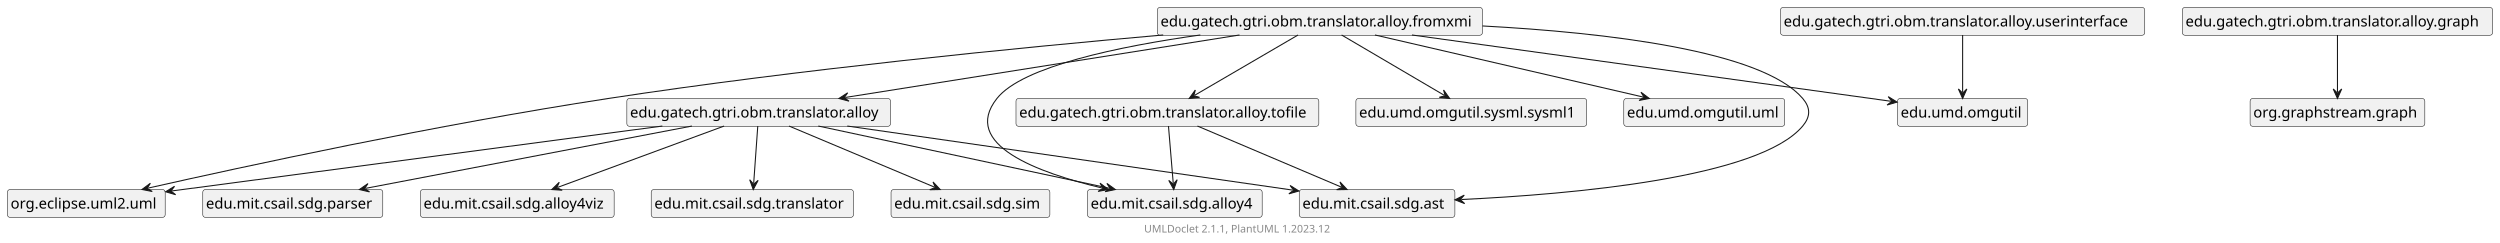
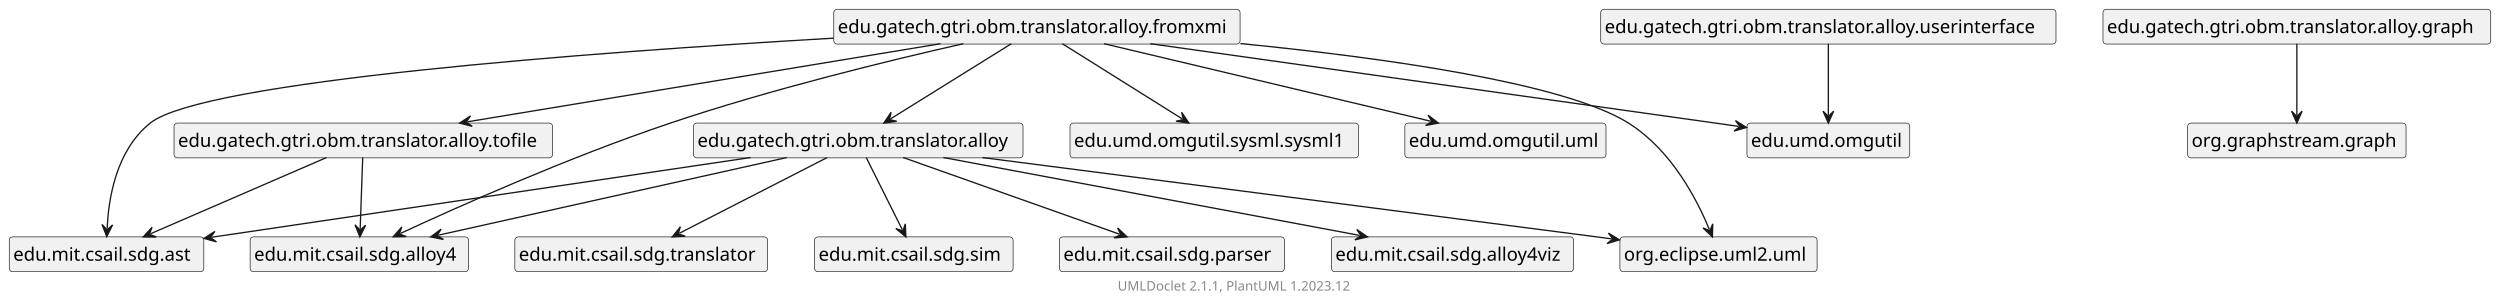
- <svg xmlns="http://www.w3.org/2000/svg" xmlns:xlink="http://www.w3.org/1999/xlink" contentStyleType="text/css" height="229px" preserveAspectRatio="none" style="width:2361px;height:229px;" version="1.1" viewBox="0 0 2361 229" width="2361px" zoomAndPan="magnify">
+ <svg xmlns="http://www.w3.org/2000/svg" xmlns:xlink="http://www.w3.org/1999/xlink" contentStyleType="text/css" height="229px" preserveAspectRatio="none" style="width:1889px;height:229px;" version="1.1" viewBox="0 0 1889 229" width="1889px" zoomAndPan="magnify">
  <defs />
  <g>
    <a href="edu/gatech/gtri/obm/translator/alloy/package-summary.html" target="_top" title="edu/gatech/gtri/obm/translator/alloy/package-summary.html" xlink:actuate="onRequest" xlink:href="edu/gatech/gtri/obm/translator/alloy/package-summary.html" xlink:show="new" xlink:title="edu/gatech/gtri/obm/translator/alloy/package-summary.html" xlink:type="simple">
      <g id="elem_edu.gatech.gtri.obm.translator.alloy">
-         <rect codeLine="28" fill="#F1F1F1" height="26.297" id="edu.gatech.gtri.obm.translator.alloy" rx="2.5" ry="2.5" style="stroke:#181818;stroke-width:0.5;" width="249" x="592" y="93" />
-         <text fill="#000000" font-family="sans-serif" font-size="14" lengthAdjust="spacing" textLength="243" x="595" y="110.995">edu.gatech.gtri.obm.translator.alloy</text>
+         <rect codeLine="28" fill="#F1F1F1" height="26.297" id="edu.gatech.gtri.obm.translator.alloy" rx="2.5" ry="2.5" style="stroke:#181818;stroke-width:0.5;" width="249" x="524" y="93" />
+         <text fill="#000000" font-family="sans-serif" font-size="14" lengthAdjust="spacing" textLength="243" x="527" y="110.995">edu.gatech.gtri.obm.translator.alloy</text>
      </g>
    </a>
+     <g id="elem_org.eclipse.uml2.uml">
+       <rect fill="#F1F1F1" height="26.297" id="org.eclipse.uml2.uml" rx="2.5" ry="2.5" style="stroke:#181818;stroke-width:0.5;" width="149" x="1224" y="179" />
+       <text fill="#000000" font-family="sans-serif" font-size="14" lengthAdjust="spacing" textLength="143" x="1227" y="196.995">org.eclipse.uml2.uml</text>
+     </g>
    <g id="elem_edu.mit.csail.sdg.parser">
-       <rect fill="#F1F1F1" height="26.297" id="edu.mit.csail.sdg.parser" rx="2.5" ry="2.5" style="stroke:#181818;stroke-width:0.5;" width="170" x="191.5" y="179" />
-       <text fill="#000000" font-family="sans-serif" font-size="14" lengthAdjust="spacing" textLength="164" x="194.5" y="196.995">edu.mit.csail.sdg.parser</text>
+       <rect fill="#F1F1F1" height="26.297" id="edu.mit.csail.sdg.parser" rx="2.5" ry="2.5" style="stroke:#181818;stroke-width:0.5;" width="170" x="800.5" y="179" />
+       <text fill="#000000" font-family="sans-serif" font-size="14" lengthAdjust="spacing" textLength="164" x="803.5" y="196.995">edu.mit.csail.sdg.parser</text>
    </g>
    <g id="elem_edu.mit.csail.sdg.ast">
-       <rect fill="#F1F1F1" height="26.297" id="edu.mit.csail.sdg.ast" rx="2.5" ry="2.5" style="stroke:#181818;stroke-width:0.5;" width="147" x="1227" y="179" />
-       <text fill="#000000" font-family="sans-serif" font-size="14" lengthAdjust="spacing" textLength="141" x="1230" y="196.995">edu.mit.csail.sdg.ast</text>
-     </g>
-     <g id="elem_org.eclipse.uml2.uml">
-       <rect fill="#F1F1F1" height="26.297" id="org.eclipse.uml2.uml" rx="2.5" ry="2.5" style="stroke:#181818;stroke-width:0.5;" width="149" x="7" y="179" />
-       <text fill="#000000" font-family="sans-serif" font-size="14" lengthAdjust="spacing" textLength="143" x="10" y="196.995">org.eclipse.uml2.uml</text>
+       <rect fill="#F1F1F1" height="26.297" id="edu.mit.csail.sdg.ast" rx="2.5" ry="2.5" style="stroke:#181818;stroke-width:0.5;" width="147" x="7" y="179" />
+       <text fill="#000000" font-family="sans-serif" font-size="14" lengthAdjust="spacing" textLength="141" x="10" y="196.995">edu.mit.csail.sdg.ast</text>
    </g>
    <g id="elem_edu.mit.csail.sdg.alloy4viz">
-       <rect fill="#F1F1F1" height="26.297" id="edu.mit.csail.sdg.alloy4viz" rx="2.5" ry="2.5" style="stroke:#181818;stroke-width:0.5;" width="183" x="397" y="179" />
-       <text fill="#000000" font-family="sans-serif" font-size="14" lengthAdjust="spacing" textLength="177" x="400" y="196.995">edu.mit.csail.sdg.alloy4viz</text>
+       <rect fill="#F1F1F1" height="26.297" id="edu.mit.csail.sdg.alloy4viz" rx="2.5" ry="2.5" style="stroke:#181818;stroke-width:0.5;" width="183" x="1006" y="179" />
+       <text fill="#000000" font-family="sans-serif" font-size="14" lengthAdjust="spacing" textLength="177" x="1009" y="196.995">edu.mit.csail.sdg.alloy4viz</text>
    </g>
    <g id="elem_edu.mit.csail.sdg.translator">
-       <rect fill="#F1F1F1" height="26.297" id="edu.mit.csail.sdg.translator" rx="2.5" ry="2.5" style="stroke:#181818;stroke-width:0.5;" width="191" x="615" y="179" />
-       <text fill="#000000" font-family="sans-serif" font-size="14" lengthAdjust="spacing" textLength="185" x="618" y="196.995">edu.mit.csail.sdg.translator</text>
+       <rect fill="#F1F1F1" height="26.297" id="edu.mit.csail.sdg.translator" rx="2.5" ry="2.5" style="stroke:#181818;stroke-width:0.5;" width="191" x="389" y="179" />
+       <text fill="#000000" font-family="sans-serif" font-size="14" lengthAdjust="spacing" textLength="185" x="392" y="196.995">edu.mit.csail.sdg.translator</text>
    </g>
    <g id="elem_edu.mit.csail.sdg.alloy4">
-       <rect fill="#F1F1F1" height="26.297" id="edu.mit.csail.sdg.alloy4" rx="2.5" ry="2.5" style="stroke:#181818;stroke-width:0.5;" width="165" x="1027" y="179" />
-       <text fill="#000000" font-family="sans-serif" font-size="14" lengthAdjust="spacing" textLength="159" x="1030" y="196.995">edu.mit.csail.sdg.alloy4</text>
+       <rect fill="#F1F1F1" height="26.297" id="edu.mit.csail.sdg.alloy4" rx="2.5" ry="2.5" style="stroke:#181818;stroke-width:0.5;" width="165" x="189" y="179" />
+       <text fill="#000000" font-family="sans-serif" font-size="14" lengthAdjust="spacing" textLength="159" x="192" y="196.995">edu.mit.csail.sdg.alloy4</text>
    </g>
    <g id="elem_edu.mit.csail.sdg.sim">
-       <rect fill="#F1F1F1" height="26.297" id="edu.mit.csail.sdg.sim" rx="2.5" ry="2.5" style="stroke:#181818;stroke-width:0.5;" width="150" x="841.5" y="179" />
-       <text fill="#000000" font-family="sans-serif" font-size="14" lengthAdjust="spacing" textLength="144" x="844.5" y="196.995">edu.mit.csail.sdg.sim</text>
+       <rect fill="#F1F1F1" height="26.297" id="edu.mit.csail.sdg.sim" rx="2.5" ry="2.5" style="stroke:#181818;stroke-width:0.5;" width="150" x="615.5" y="179" />
+       <text fill="#000000" font-family="sans-serif" font-size="14" lengthAdjust="spacing" textLength="144" x="618.5" y="196.995">edu.mit.csail.sdg.sim</text>
    </g>
+     <a href="edu/gatech/gtri/obm/translator/alloy/graph/package-summary.html" target="_top" title="edu/gatech/gtri/obm/translator/alloy/graph/package-summary.html" xlink:actuate="onRequest" xlink:href="edu/gatech/gtri/obm/translator/alloy/graph/package-summary.html" xlink:show="new" xlink:title="edu/gatech/gtri/obm/translator/alloy/graph/package-summary.html" xlink:type="simple">
+       <g id="elem_edu.gatech.gtri.obm.translator.alloy.graph">
+         <rect codeLine="30" fill="#F1F1F1" height="26.297" id="edu.gatech.gtri.obm.translator.alloy.graph" rx="2.5" ry="2.5" style="stroke:#181818;stroke-width:0.5;" width="293" x="1589" y="7" />
+         <text fill="#000000" font-family="sans-serif" font-size="14" lengthAdjust="spacing" textLength="287" x="1592" y="24.995">edu.gatech.gtri.obm.translator.alloy.graph</text>
+       </g>
+     </a>
+     <g id="elem_org.graphstream.graph">
+       <rect fill="#F1F1F1" height="26.297" id="org.graphstream.graph" rx="2.5" ry="2.5" style="stroke:#181818;stroke-width:0.5;" width="165" x="1653" y="93" />
+       <text fill="#000000" font-family="sans-serif" font-size="14" lengthAdjust="spacing" textLength="159" x="1656" y="110.995">org.graphstream.graph</text>
+     </g>
+     <a href="edu/gatech/gtri/obm/translator/alloy/tofile/package-summary.html" target="_top" title="edu/gatech/gtri/obm/translator/alloy/tofile/package-summary.html" xlink:actuate="onRequest" xlink:href="edu/gatech/gtri/obm/translator/alloy/tofile/package-summary.html" xlink:show="new" xlink:title="edu/gatech/gtri/obm/translator/alloy/tofile/package-summary.html" xlink:type="simple">
+       <g id="elem_edu.gatech.gtri.obm.translator.alloy.tofile">
+         <rect codeLine="32" fill="#F1F1F1" height="26.297" id="edu.gatech.gtri.obm.translator.alloy.tofile" rx="2.5" ry="2.5" style="stroke:#181818;stroke-width:0.5;" width="286" x="131.5" y="93" />
+         <text fill="#000000" font-family="sans-serif" font-size="14" lengthAdjust="spacing" textLength="280" x="134.5" y="110.995">edu.gatech.gtri.obm.translator.alloy.tofile</text>
+       </g>
+     </a>
    <a href="edu/gatech/gtri/obm/translator/alloy/fromxmi/package-summary.html" target="_top" title="edu/gatech/gtri/obm/translator/alloy/fromxmi/package-summary.html" xlink:actuate="onRequest" xlink:href="edu/gatech/gtri/obm/translator/alloy/fromxmi/package-summary.html" xlink:show="new" xlink:title="edu/gatech/gtri/obm/translator/alloy/fromxmi/package-summary.html" xlink:type="simple">
      <g id="elem_edu.gatech.gtri.obm.translator.alloy.fromxmi">
-         <rect codeLine="30" fill="#F1F1F1" height="26.297" id="edu.gatech.gtri.obm.translator.alloy.fromxmi" rx="2.5" ry="2.5" style="stroke:#181818;stroke-width:0.5;" width="307" x="1093" y="7" />
-         <text fill="#000000" font-family="sans-serif" font-size="14" lengthAdjust="spacing" textLength="301" x="1096" y="24.995">edu.gatech.gtri.obm.translator.alloy.fromxmi</text>
-       </g>
-     </a>
-     <a href="edu/gatech/gtri/obm/translator/alloy/tofile/package-summary.html" target="_top" title="edu/gatech/gtri/obm/translator/alloy/tofile/package-summary.html" xlink:actuate="onRequest" xlink:href="edu/gatech/gtri/obm/translator/alloy/tofile/package-summary.html" xlink:show="new" xlink:title="edu/gatech/gtri/obm/translator/alloy/tofile/package-summary.html" xlink:type="simple">
-       <g id="elem_edu.gatech.gtri.obm.translator.alloy.tofile">
-         <rect codeLine="32" fill="#F1F1F1" height="26.297" id="edu.gatech.gtri.obm.translator.alloy.tofile" rx="2.5" ry="2.5" style="stroke:#181818;stroke-width:0.5;" width="286" x="959.5" y="93" />
-         <text fill="#000000" font-family="sans-serif" font-size="14" lengthAdjust="spacing" textLength="280" x="962.5" y="110.995">edu.gatech.gtri.obm.translator.alloy.tofile</text>
+         <rect codeLine="34" fill="#F1F1F1" height="26.297" id="edu.gatech.gtri.obm.translator.alloy.fromxmi" rx="2.5" ry="2.5" style="stroke:#181818;stroke-width:0.5;" width="307" x="630" y="7" />
+         <text fill="#000000" font-family="sans-serif" font-size="14" lengthAdjust="spacing" textLength="301" x="633" y="24.995">edu.gatech.gtri.obm.translator.alloy.fromxmi</text>
      </g>
    </a>
    <g id="elem_edu.umd.omgutil.sysml.sysml1">
-       <rect fill="#F1F1F1" height="26.297" id="edu.umd.omgutil.sysml.sysml1" rx="2.5" ry="2.5" style="stroke:#181818;stroke-width:0.5;" width="218" x="1280.5" y="93" />
-       <text fill="#000000" font-family="sans-serif" font-size="14" lengthAdjust="spacing" textLength="212" x="1283.5" y="110.995">edu.umd.omgutil.sysml.sysml1</text>
+       <rect fill="#F1F1F1" height="26.297" id="edu.umd.omgutil.sysml.sysml1" rx="2.5" ry="2.5" style="stroke:#181818;stroke-width:0.5;" width="218" x="808.5" y="93" />
+       <text fill="#000000" font-family="sans-serif" font-size="14" lengthAdjust="spacing" textLength="212" x="811.5" y="110.995">edu.umd.omgutil.sysml.sysml1</text>
    </g>
    <g id="elem_edu.umd.omgutil">
-       <rect fill="#F1F1F1" height="26.297" id="edu.umd.omgutil" rx="2.5" ry="2.5" style="stroke:#181818;stroke-width:0.5;" width="123" x="1792" y="93" />
-       <text fill="#000000" font-family="sans-serif" font-size="14" lengthAdjust="spacing" textLength="117" x="1795" y="110.995">edu.umd.omgutil</text>
+       <rect fill="#F1F1F1" height="26.297" id="edu.umd.omgutil" rx="2.5" ry="2.5" style="stroke:#181818;stroke-width:0.5;" width="123" x="1320" y="93" />
+       <text fill="#000000" font-family="sans-serif" font-size="14" lengthAdjust="spacing" textLength="117" x="1323" y="110.995">edu.umd.omgutil</text>
    </g>
    <g id="elem_edu.umd.omgutil.uml">
-       <rect fill="#F1F1F1" height="26.297" id="edu.umd.omgutil.uml" rx="2.5" ry="2.5" style="stroke:#181818;stroke-width:0.5;" width="152" x="1533.5" y="93" />
-       <text fill="#000000" font-family="sans-serif" font-size="14" lengthAdjust="spacing" textLength="146" x="1536.5" y="110.995">edu.umd.omgutil.uml</text>
+       <rect fill="#F1F1F1" height="26.297" id="edu.umd.omgutil.uml" rx="2.5" ry="2.5" style="stroke:#181818;stroke-width:0.5;" width="152" x="1061.5" y="93" />
+       <text fill="#000000" font-family="sans-serif" font-size="14" lengthAdjust="spacing" textLength="146" x="1064.5" y="110.995">edu.umd.omgutil.uml</text>
    </g>
    <a href="edu/gatech/gtri/obm/translator/alloy/userinterface/package-summary.html" target="_top" title="edu/gatech/gtri/obm/translator/alloy/userinterface/package-summary.html" xlink:actuate="onRequest" xlink:href="edu/gatech/gtri/obm/translator/alloy/userinterface/package-summary.html" xlink:show="new" xlink:title="edu/gatech/gtri/obm/translator/alloy/userinterface/package-summary.html" xlink:type="simple">
      <g id="elem_edu.gatech.gtri.obm.translator.alloy.userinterface">
-         <rect codeLine="34" fill="#F1F1F1" height="26.297" id="edu.gatech.gtri.obm.translator.alloy.userinterface" rx="2.5" ry="2.5" style="stroke:#181818;stroke-width:0.5;" width="344" x="1681.5" y="7" />
-         <text fill="#000000" font-family="sans-serif" font-size="14" lengthAdjust="spacing" textLength="338" x="1684.5" y="24.995">edu.gatech.gtri.obm.translator.alloy.userinterface</text>
+         <rect codeLine="36" fill="#F1F1F1" height="26.297" id="edu.gatech.gtri.obm.translator.alloy.userinterface" rx="2.5" ry="2.5" style="stroke:#181818;stroke-width:0.5;" width="344" x="1209.5" y="7" />
+         <text fill="#000000" font-family="sans-serif" font-size="14" lengthAdjust="spacing" textLength="338" x="1212.5" y="24.995">edu.gatech.gtri.obm.translator.alloy.userinterface</text>
      </g>
    </a>
-     <a href="edu/gatech/gtri/obm/translator/alloy/graph/package-summary.html" target="_top" title="edu/gatech/gtri/obm/translator/alloy/graph/package-summary.html" xlink:actuate="onRequest" xlink:href="edu/gatech/gtri/obm/translator/alloy/graph/package-summary.html" xlink:show="new" xlink:title="edu/gatech/gtri/obm/translator/alloy/graph/package-summary.html" xlink:type="simple">
-       <g id="elem_edu.gatech.gtri.obm.translator.alloy.graph">
-         <rect codeLine="36" fill="#F1F1F1" height="26.297" id="edu.gatech.gtri.obm.translator.alloy.graph" rx="2.5" ry="2.5" style="stroke:#181818;stroke-width:0.5;" width="293" x="2061" y="7" />
-         <text fill="#000000" font-family="sans-serif" font-size="14" lengthAdjust="spacing" textLength="287" x="2064" y="24.995">edu.gatech.gtri.obm.translator.alloy.graph</text>
-       </g>
-     </a>
-     <g id="elem_org.graphstream.graph">
-       <rect fill="#F1F1F1" height="26.297" id="org.graphstream.graph" rx="2.5" ry="2.5" style="stroke:#181818;stroke-width:0.5;" width="165" x="2125" y="93" />
-       <text fill="#000000" font-family="sans-serif" font-size="14" lengthAdjust="spacing" textLength="159" x="2128" y="110.995">org.graphstream.graph</text>
+     <g id="link_edu.gatech.gtri.obm.translator.alloy_org.eclipse.uml2.uml">
+       <path codeLine="7" d="M742.3,119.06 C853.18,133.33 1043.28,157.82 1206.5,179 C1212.09,179.73 1211.919,179.713 1217.739,180.463 " fill="none" id="edu.gatech.gtri.obm.translator.alloy-to-org.eclipse.uml2.uml" style="stroke:#181818;stroke-width:1.0;" />
+       <polygon fill="#181818" points="1223.69,181.23,1215.275,176.113,1218.731,180.591,1214.253,184.047,1223.69,181.23" style="stroke:#181818;stroke-width:1.0;" />
    </g>
    <g id="link_edu.gatech.gtri.obm.translator.alloy_edu.mit.csail.sdg.parser">
-       <path codeLine="7" d="M653.46,119.04 C569.81,135 428.904,161.905 345.313,177.865 " fill="none" id="edu.gatech.gtri.obm.translator.alloy-to-edu.mit.csail.sdg.parser" style="stroke:#181818;stroke-width:1.0;" />
-       <polygon fill="#181818" points="339.42,178.99,349.01,181.231,344.331,178.052,347.51,173.373,339.42,178.99" style="stroke:#181818;stroke-width:1.0;" />
+       <path codeLine="8" d="M682.46,119.04 C727.51,135 800.925,161.026 845.955,176.986 " fill="none" id="edu.gatech.gtri.obm.translator.alloy-to-edu.mit.csail.sdg.parser" style="stroke:#181818;stroke-width:1.0;" />
+       <polygon fill="#181818" points="851.61,178.99,844.463,172.213,846.897,177.32,841.791,179.754,851.61,178.99" style="stroke:#181818;stroke-width:1.0;" />
    </g>
    <g id="link_edu.gatech.gtri.obm.translator.alloy_edu.mit.csail.sdg.ast">
-       <path codeLine="8" d="M800.17,119.04 C914.5,135.48 1111.801,163.856 1220.741,179.526 " fill="none" id="edu.gatech.gtri.obm.translator.alloy-to-edu.mit.csail.sdg.ast" style="stroke:#181818;stroke-width:1.0;" />
-       <polygon fill="#181818" points="1226.68,180.38,1218.341,175.139,1221.731,179.668,1217.202,183.058,1226.68,180.38" style="stroke:#181818;stroke-width:1.0;" />
-     </g>
-     <g id="link_edu.gatech.gtri.obm.translator.alloy_org.eclipse.uml2.uml">
-       <path codeLine="9" d="M625.52,119.04 C499.32,135.73 279.438,164.813 162.388,180.303 " fill="none" id="edu.gatech.gtri.obm.translator.alloy-to-org.eclipse.uml2.uml" style="stroke:#181818;stroke-width:1.0;" />
-       <polygon fill="#181818" points="156.44,181.09,165.887,183.875,161.397,180.434,164.837,175.944,156.44,181.09" style="stroke:#181818;stroke-width:1.0;" />
+       <path codeLine="9" d="M567.12,119.04 C456.54,135.39 266.365,163.512 159.995,179.242 " fill="none" id="edu.gatech.gtri.obm.translator.alloy-to-edu.mit.csail.sdg.ast" style="stroke:#181818;stroke-width:1.0;" />
+       <polygon fill="#181818" points="154.06,180.12,163.548,182.76,159.006,179.389,162.378,174.846,154.06,180.12" style="stroke:#181818;stroke-width:1.0;" />
    </g>
    <g id="link_edu.gatech.gtri.obm.translator.alloy_edu.mit.csail.sdg.alloy4viz">
-       <path codeLine="10" d="M683.83,119.04 C640.49,135 570.05,160.955 526.74,176.915 " fill="none" id="edu.gatech.gtri.obm.translator.alloy-to-edu.mit.csail.sdg.alloy4viz" style="stroke:#181818;stroke-width:1.0;" />
-       <polygon fill="#181818" points="521.11,178.99,530.938,179.631,525.802,177.261,528.172,172.125,521.11,178.99" style="stroke:#181818;stroke-width:1.0;" />
+       <path codeLine="10" d="M712.83,119.04 C798.19,135 942.092,161.927 1027.392,177.887 " fill="none" id="edu.gatech.gtri.obm.translator.alloy-to-edu.mit.csail.sdg.alloy4viz" style="stroke:#181818;stroke-width:1.0;" />
+       <polygon fill="#181818" points="1033.29,178.99,1025.179,173.403,1028.375,178.07,1023.708,181.267,1033.29,178.99" style="stroke:#181818;stroke-width:1.0;" />
    </g>
    <g id="link_edu.gatech.gtri.obm.translator.alloy_edu.mit.csail.sdg.translator">
-       <path codeLine="11" d="M715.64,119.04 C714.5,135 712.928,157.045 711.788,173.005 " fill="none" id="edu.gatech.gtri.obm.translator.alloy-to-edu.mit.csail.sdg.translator" style="stroke:#181818;stroke-width:1.0;" />
-       <polygon fill="#181818" points="711.36,178.99,715.991,170.298,711.716,174.003,708.011,169.728,711.36,178.99" style="stroke:#181818;stroke-width:1.0;" />
+       <path codeLine="11" d="M625,119.04 C593.83,135 544.45,160.295 513.29,176.255 " fill="none" id="edu.gatech.gtri.obm.translator.alloy-to-edu.mit.csail.sdg.translator" style="stroke:#181818;stroke-width:1.0;" />
+       <polygon fill="#181818" points="507.95,178.99,517.784,178.447,512.4,176.711,514.137,171.327,507.95,178.99" style="stroke:#181818;stroke-width:1.0;" />
    </g>
    <g id="link_edu.gatech.gtri.obm.translator.alloy_edu.mit.csail.sdg.alloy4">
-       <path codeLine="12" d="M772.81,119.04 C847.52,135 972.773,161.776 1047.433,177.736 " fill="none" id="edu.gatech.gtri.obm.translator.alloy-to-edu.mit.csail.sdg.alloy4" style="stroke:#181818;stroke-width:1.0;" />
-       <polygon fill="#181818" points="1053.3,178.99,1045.335,173.197,1048.41,177.945,1043.663,181.02,1053.3,178.99" style="stroke:#181818;stroke-width:1.0;" />
+       <path codeLine="12" d="M594.49,119.04 C522.82,135 402.886,161.725 331.266,177.685 " fill="none" id="edu.gatech.gtri.obm.translator.alloy-to-edu.mit.csail.sdg.alloy4" style="stroke:#181818;stroke-width:1.0;" />
+       <polygon fill="#181818" points="325.41,178.99,335.065,180.937,330.29,177.903,333.325,173.128,325.41,178.99" style="stroke:#181818;stroke-width:1.0;" />
    </g>
    <g id="link_edu.gatech.gtri.obm.translator.alloy_edu.mit.csail.sdg.sim">
-       <path codeLine="13" d="M745.16,119.04 C783.18,135 844.368,160.707 882.368,176.667 " fill="none" id="edu.gatech.gtri.obm.translator.alloy-to-edu.mit.csail.sdg.sim" style="stroke:#181818;stroke-width:1.0;" />
-       <polygon fill="#181818" points="887.9,178.99,881.151,171.817,883.29,177.054,878.053,179.193,887.9,178.99" style="stroke:#181818;stroke-width:1.0;" />
+       <path codeLine="13" d="M654.52,119.04 C662.5,135 673.839,157.662 681.809,173.622 " fill="none" id="edu.gatech.gtri.obm.translator.alloy-to-edu.mit.csail.sdg.sim" style="stroke:#181818;stroke-width:1.0;" />
+       <polygon fill="#181818" points="684.49,178.99,684.048,169.151,682.256,174.517,676.89,172.725,684.49,178.99" style="stroke:#181818;stroke-width:1.0;" />
+     </g>
+     <g id="link_edu.gatech.gtri.obm.translator.alloy.graph_org.graphstream.graph">
+       <path codeLine="14" d="M1735.5,33.04 C1735.5,49 1735.5,71.03 1735.5,86.99 " fill="none" id="edu.gatech.gtri.obm.translator.alloy.graph-to-org.graphstream.graph" style="stroke:#181818;stroke-width:1.0;" />
+       <polygon fill="#181818" points="1735.5,92.99,1739.5,83.99,1735.5,87.99,1731.5,83.99,1735.5,92.99" style="stroke:#181818;stroke-width:1.0;" />
+     </g>
+     <g id="link_edu.gatech.gtri.obm.translator.alloy.tofile_edu.mit.csail.sdg.ast">
+       <path codeLine="15" d="M246.7,119.04 C209.83,135 150.606,160.646 113.746,176.606 " fill="none" id="edu.gatech.gtri.obm.translator.alloy.tofile-to-edu.mit.csail.sdg.ast" style="stroke:#181818;stroke-width:1.0;" />
+       <polygon fill="#181818" points="108.24,178.99,118.088,179.085,112.828,177.003,114.91,171.743,108.24,178.99" style="stroke:#181818;stroke-width:1.0;" />
+     </g>
+     <g id="link_edu.gatech.gtri.obm.translator.alloy.tofile_edu.mit.csail.sdg.alloy4">
+       <path codeLine="16" d="M274.07,119.04 C273.5,135 272.714,157.034 272.144,172.994 " fill="none" id="edu.gatech.gtri.obm.translator.alloy.tofile-to-edu.mit.csail.sdg.alloy4" style="stroke:#181818;stroke-width:1.0;" />
+       <polygon fill="#181818" points="271.93,178.99,276.249,170.138,272.108,173.993,268.254,169.853,271.93,178.99" style="stroke:#181818;stroke-width:1.0;" />
+     </g>
+     <g id="link_edu.gatech.gtri.obm.translator.alloy.fromxmi_edu.gatech.gtri.obm.translator.alloy.tofile">
+       <path codeLine="17" d="M710.57,33.04 C613.81,49 449.9,76.053 353.21,92.013 " fill="none" id="edu.gatech.gtri.obm.translator.alloy.fromxmi-to-edu.gatech.gtri.obm.translator.alloy.tofile" style="stroke:#181818;stroke-width:1.0;" />
+       <polygon fill="#181818" points="347.29,92.99,356.821,95.471,352.223,92.176,355.518,87.578,347.29,92.99" style="stroke:#181818;stroke-width:1.0;" />
+     </g>
+     <g id="link_edu.gatech.gtri.obm.translator.alloy.fromxmi_edu.umd.omgutil.sysml.sysml1">
+       <path codeLine="18" d="M802.7,33.04 C828.17,49 867.796,73.843 893.256,89.803 " fill="none" id="edu.gatech.gtri.obm.translator.alloy.fromxmi-to-edu.umd.omgutil.sysml.sysml1" style="stroke:#181818;stroke-width:1.0;" />
+       <polygon fill="#181818" points="898.34,92.99,892.839,84.821,894.104,90.334,888.59,91.599,898.34,92.99" style="stroke:#181818;stroke-width:1.0;" />
+     </g>
+     <g id="link_edu.gatech.gtri.obm.translator.alloy.fromxmi_edu.umd.omgutil">
+       <path codeLine="19" d="M869.18,33.04 C991.26,50.18 1206.378,80.405 1313.738,95.485 " fill="none" id="edu.gatech.gtri.obm.translator.alloy.fromxmi-to-edu.umd.omgutil" style="stroke:#181818;stroke-width:1.0;" />
+       <polygon fill="#181818" points="1319.68,96.32,1311.324,91.107,1314.729,95.624,1310.211,99.029,1319.68,96.32" style="stroke:#181818;stroke-width:1.0;" />
+     </g>
+     <g id="link_edu.gatech.gtri.obm.translator.alloy.fromxmi_org.eclipse.uml2.uml">
+       <path codeLine="20" d="M937.24,32.91 C1046.69,43.77 1182.52,62.79 1230.5,93 C1263.8,113.97 1282.835,152.246 1291.615,173.456 " fill="none" id="edu.gatech.gtri.obm.translator.alloy.fromxmi-to-org.eclipse.uml2.uml" style="stroke:#181818;stroke-width:1.0;" />
+       <polygon fill="#181818" points="1293.91,179,1294.164,169.154,1291.998,174.38,1286.772,172.214,1293.91,179" style="stroke:#181818;stroke-width:1.0;" />
+     </g>
+     <g id="link_edu.gatech.gtri.obm.translator.alloy.fromxmi_edu.mit.csail.sdg.ast">
+       <path codeLine="21" d="M629.92,28.83 C444.64,39.61 152.93,61.34 113.5,93 C87.04,114.24 81.943,151.547 80.943,172.747 " fill="none" id="edu.gatech.gtri.obm.translator.alloy.fromxmi-to-edu.mit.csail.sdg.ast" style="stroke:#181818;stroke-width:1.0;" />
+       <polygon fill="#181818" points="80.66,178.74,85.08,169.939,80.896,173.746,77.088,169.561,80.66,178.74" style="stroke:#181818;stroke-width:1.0;" />
+     </g>
+     <g id="link_edu.gatech.gtri.obm.translator.alloy.fromxmi_edu.umd.omgutil.uml">
+       <path codeLine="22" d="M834.22,33.04 C901.51,49 1013.792,75.644 1081.032,91.604 " fill="none" id="edu.gatech.gtri.obm.translator.alloy.fromxmi-to-edu.umd.omgutil.uml" style="stroke:#181818;stroke-width:1.0;" />
+       <polygon fill="#181818" points="1086.87,92.99,1079.037,87.02,1082.005,91.835,1077.189,94.803,1086.87,92.99" style="stroke:#181818;stroke-width:1.0;" />
    </g>
    <g id="link_edu.gatech.gtri.obm.translator.alloy.fromxmi_edu.gatech.gtri.obm.translator.alloy">
-       <path codeLine="14" d="M1170.56,33.04 C1069.81,49 898.906,76.091 798.226,92.051 " fill="none" id="edu.gatech.gtri.obm.translator.alloy.fromxmi-to-edu.gatech.gtri.obm.translator.alloy" style="stroke:#181818;stroke-width:1.0;" />
-       <polygon fill="#181818" points="792.3,92.99,801.815,95.532,797.238,92.207,800.563,87.63,792.3,92.99" style="stroke:#181818;stroke-width:1.0;" />
-     </g>
-     <g id="link_edu.gatech.gtri.obm.translator.alloy.fromxmi_edu.mit.csail.sdg.ast">
-       <path codeLine="15" d="M1400.04,24.51 C1516.84,30.8 1663.87,47.8 1702.5,93 C1710.01,101.79 1709.92,110.14 1702.5,119 C1661.43,168.07 1484.423,183.455 1380.053,188.425 " fill="none" id="edu.gatech.gtri.obm.translator.alloy.fromxmi-to-edu.mit.csail.sdg.ast" style="stroke:#181818;stroke-width:1.0;" />
-       <polygon fill="#181818" points="1374.06,188.71,1383.24,192.277,1379.054,188.472,1382.86,184.286,1374.06,188.71" style="stroke:#181818;stroke-width:1.0;" />
-     </g>
-     <g id="link_edu.gatech.gtri.obm.translator.alloy.fromxmi_edu.gatech.gtri.obm.translator.alloy.tofile">
-       <path codeLine="16" d="M1225.87,33.04 C1198.49,49 1155.633,74.007 1128.273,89.967 " fill="none" id="edu.gatech.gtri.obm.translator.alloy.fromxmi-to-edu.gatech.gtri.obm.translator.alloy.tofile" style="stroke:#181818;stroke-width:1.0;" />
-       <polygon fill="#181818" points="1123.09,92.99,1132.88,91.91,1127.409,90.471,1128.849,85,1123.09,92.99" style="stroke:#181818;stroke-width:1.0;" />
+       <path codeLine="23" d="M764.16,33.04 C738.49,49 698.544,73.859 672.904,89.819 " fill="none" id="edu.gatech.gtri.obm.translator.alloy.fromxmi-to-edu.gatech.gtri.obm.translator.alloy" style="stroke:#181818;stroke-width:1.0;" />
+       <polygon fill="#181818" points="667.81,92.99,677.564,91.63,672.055,90.348,673.337,84.838,667.81,92.99" style="stroke:#181818;stroke-width:1.0;" />
    </g>
    <g id="link_edu.gatech.gtri.obm.translator.alloy.fromxmi_edu.mit.csail.sdg.alloy4">
-       <path codeLine="17" d="M1133.59,33.04 C1057.01,43.8 965.51,62.66 941.5,93 C907.13,136.42 979.913,163.039 1040.853,177.559 " fill="none" id="edu.gatech.gtri.obm.translator.alloy.fromxmi-to-edu.mit.csail.sdg.alloy4" style="stroke:#181818;stroke-width:1.0;" />
-       <polygon fill="#181818" points="1046.69,178.95,1038.862,172.973,1041.826,177.791,1037.008,180.755,1046.69,178.95" style="stroke:#181818;stroke-width:1.0;" />
-     </g>
-     <g id="link_edu.gatech.gtri.obm.translator.alloy.fromxmi_edu.umd.omgutil.sysml.sysml1">
-       <path codeLine="18" d="M1266.99,33.04 C1294.17,49 1336.707,73.991 1363.877,89.951 " fill="none" id="edu.gatech.gtri.obm.translator.alloy.fromxmi-to-edu.umd.omgutil.sysml.sysml1" style="stroke:#181818;stroke-width:1.0;" />
-       <polygon fill="#181818" points="1369.05,92.99,1363.316,84.983,1364.739,90.457,1359.264,91.88,1369.05,92.99" style="stroke:#181818;stroke-width:1.0;" />
-     </g>
-     <g id="link_edu.gatech.gtri.obm.translator.alloy.fromxmi_edu.umd.omgutil">
-       <path codeLine="19" d="M1333.47,33.04 C1457.71,50.23 1677.027,80.577 1785.667,95.617 " fill="none" id="edu.gatech.gtri.obm.translator.alloy.fromxmi-to-edu.umd.omgutil" style="stroke:#181818;stroke-width:1.0;" />
-       <polygon fill="#181818" points="1791.61,96.44,1783.244,91.244,1786.657,95.754,1782.147,99.168,1791.61,96.44" style="stroke:#181818;stroke-width:1.0;" />
-     </g>
-     <g id="link_edu.gatech.gtri.obm.translator.alloy.fromxmi_org.eclipse.uml2.uml">
-       <path codeLine="20" d="M1098.53,33.02 C962.04,45.02 754,65.6 574.5,93 C412.97,117.66 229.833,157.361 139.973,177.611 " fill="none" id="edu.gatech.gtri.obm.translator.alloy.fromxmi-to-org.eclipse.uml2.uml" style="stroke:#181818;stroke-width:1.0;" />
-       <polygon fill="#181818" points="134.12,178.93,143.779,180.854,138.998,177.831,142.02,173.049,134.12,178.93" style="stroke:#181818;stroke-width:1.0;" />
-     </g>
-     <g id="link_edu.gatech.gtri.obm.translator.alloy.fromxmi_edu.umd.omgutil.uml">
-       <path codeLine="21" d="M1298.51,33.04 C1367.52,49 1482.784,75.677 1551.745,91.637 " fill="none" id="edu.gatech.gtri.obm.translator.alloy.fromxmi-to-edu.umd.omgutil.uml" style="stroke:#181818;stroke-width:1.0;" />
-       <polygon fill="#181818" points="1557.59,92.99,1549.724,87.064,1552.719,91.863,1547.92,94.858,1557.59,92.99" style="stroke:#181818;stroke-width:1.0;" />
-     </g>
-     <g id="link_edu.gatech.gtri.obm.translator.alloy.tofile_edu.mit.csail.sdg.ast">
-       <path codeLine="22" d="M1130.87,119.04 C1168.51,135 1229.047,160.686 1266.657,176.646 " fill="none" id="edu.gatech.gtri.obm.translator.alloy.tofile-to-edu.mit.csail.sdg.ast" style="stroke:#181818;stroke-width:1.0;" />
-       <polygon fill="#181818" points="1272.18,178.99,1265.458,171.792,1267.577,177.037,1262.332,179.156,1272.18,178.99" style="stroke:#181818;stroke-width:1.0;" />
-     </g>
-     <g id="link_edu.gatech.gtri.obm.translator.alloy.tofile_edu.mit.csail.sdg.alloy4">
-       <path codeLine="23" d="M1103.5,119.04 C1104.83,135 1106.672,157.051 1108.002,173.011 " fill="none" id="edu.gatech.gtri.obm.translator.alloy.tofile-to-edu.mit.csail.sdg.alloy4" style="stroke:#181818;stroke-width:1.0;" />
-       <polygon fill="#181818" points="1108.5,178.99,1111.739,169.689,1108.085,174.007,1103.766,170.353,1108.5,178.99" style="stroke:#181818;stroke-width:1.0;" />
+       <path codeLine="24" d="M727.91,33.02 C671.49,45.78 581.96,67.6 506.5,93 C428.58,119.23 345.272,156.553 302.562,176.383 " fill="none" id="edu.gatech.gtri.obm.translator.alloy.fromxmi-to-edu.mit.csail.sdg.alloy4" style="stroke:#181818;stroke-width:1.0;" />
+       <polygon fill="#181818" points="297.12,178.91,306.967,178.748,301.655,176.804,303.599,171.492,297.12,178.91" style="stroke:#181818;stroke-width:1.0;" />
    </g>
    <g id="link_edu.gatech.gtri.obm.translator.alloy.userinterface_edu.umd.omgutil">
-       <path codeLine="24" d="M1853.5,33.04 C1853.5,49 1853.5,71.03 1853.5,86.99 " fill="none" id="edu.gatech.gtri.obm.translator.alloy.userinterface-to-edu.umd.omgutil" style="stroke:#181818;stroke-width:1.0;" />
-       <polygon fill="#181818" points="1853.5,92.99,1857.5,83.99,1853.5,87.99,1849.5,83.99,1853.5,92.99" style="stroke:#181818;stroke-width:1.0;" />
+       <path codeLine="25" d="M1381.5,33.04 C1381.5,49 1381.5,71.03 1381.5,86.99 " fill="none" id="edu.gatech.gtri.obm.translator.alloy.userinterface-to-edu.umd.omgutil" style="stroke:#181818;stroke-width:1.0;" />
+       <polygon fill="#181818" points="1381.5,92.99,1385.5,83.99,1381.5,87.99,1377.5,83.99,1381.5,92.99" style="stroke:#181818;stroke-width:1.0;" />
    </g>
-     <g id="link_edu.gatech.gtri.obm.translator.alloy.graph_org.graphstream.graph">
-       <path codeLine="25" d="M2207.5,33.04 C2207.5,49 2207.5,71.03 2207.5,86.99 " fill="none" id="edu.gatech.gtri.obm.translator.alloy.graph-to-org.graphstream.graph" style="stroke:#181818;stroke-width:1.0;" />
-       <polygon fill="#181818" points="2207.5,92.99,2211.5,83.99,2207.5,87.99,2203.5,83.99,2207.5,92.99" style="stroke:#181818;stroke-width:1.0;" />
-     </g>
-     <text fill="#888888" font-family="sans-serif" font-size="10" lengthAdjust="spacing" textLength="186" x="1080.5" y="219.579">UMLDoclet 2.1.1, PlantUML 1.2023.12</text>
+     <text fill="#888888" font-family="sans-serif" font-size="10" lengthAdjust="spacing" textLength="186" x="844.5" y="219.579">UMLDoclet 2.1.1, PlantUML 1.2023.12</text>
  </g>
</svg>
